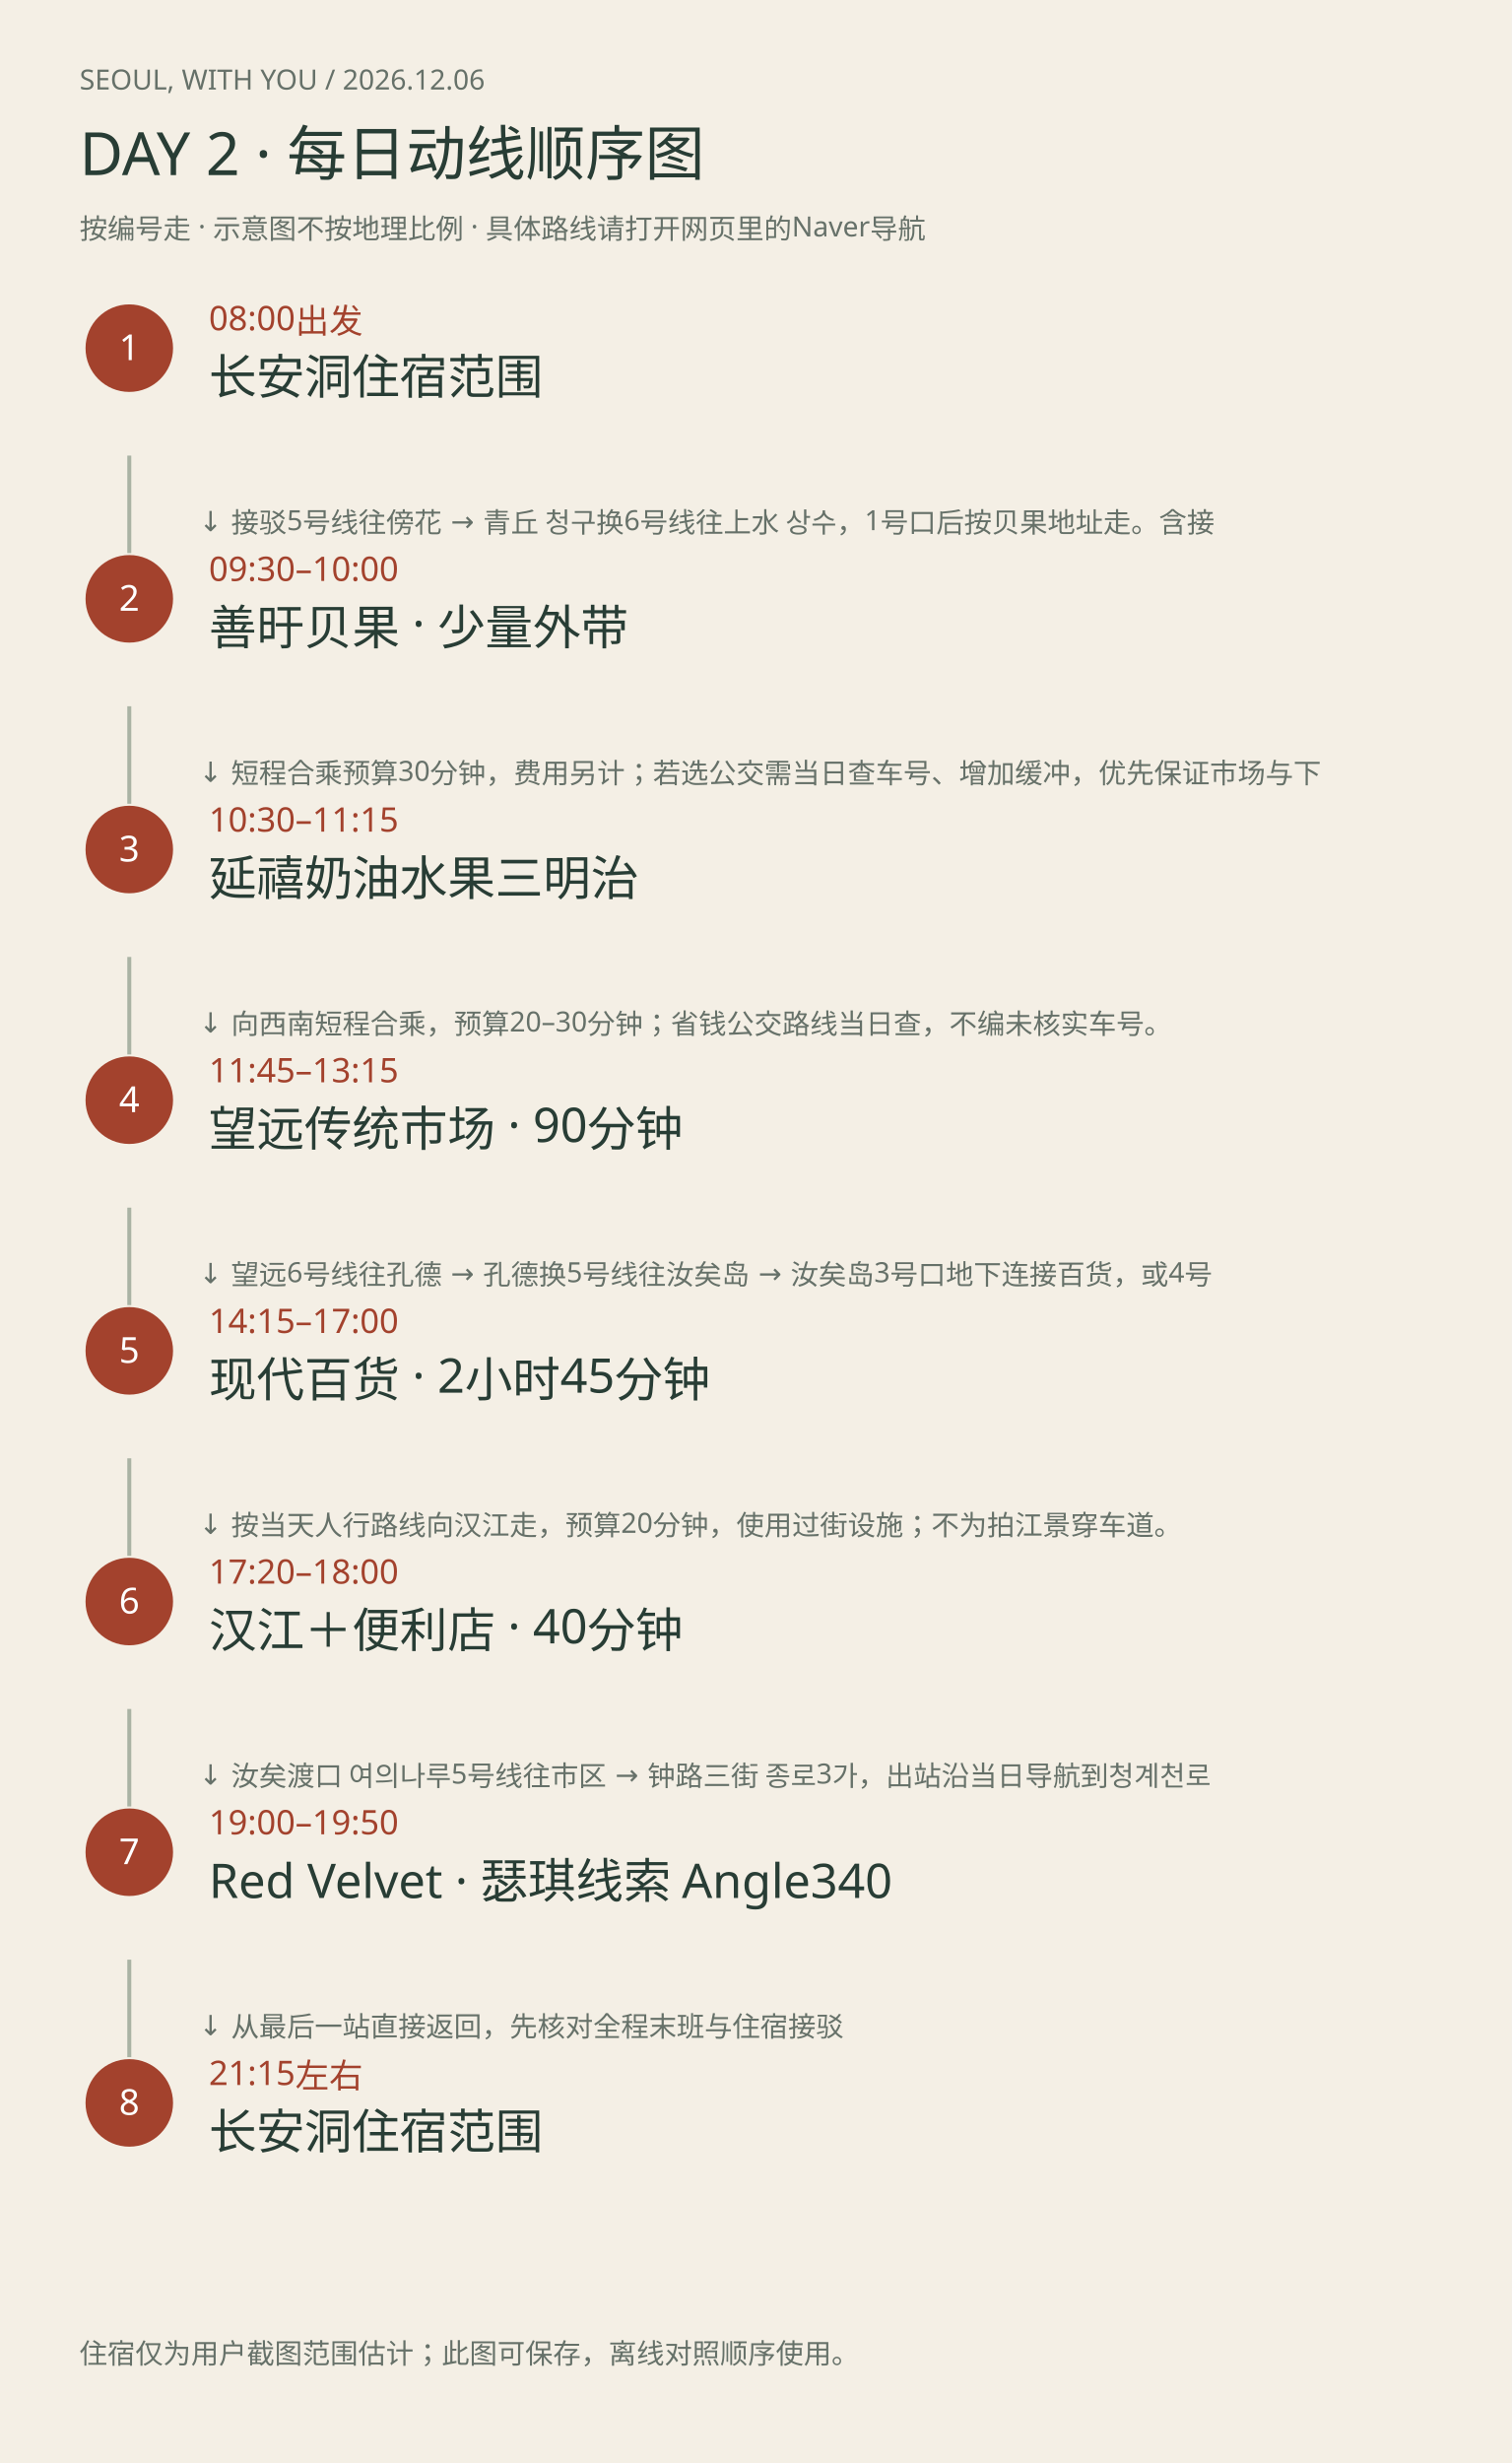
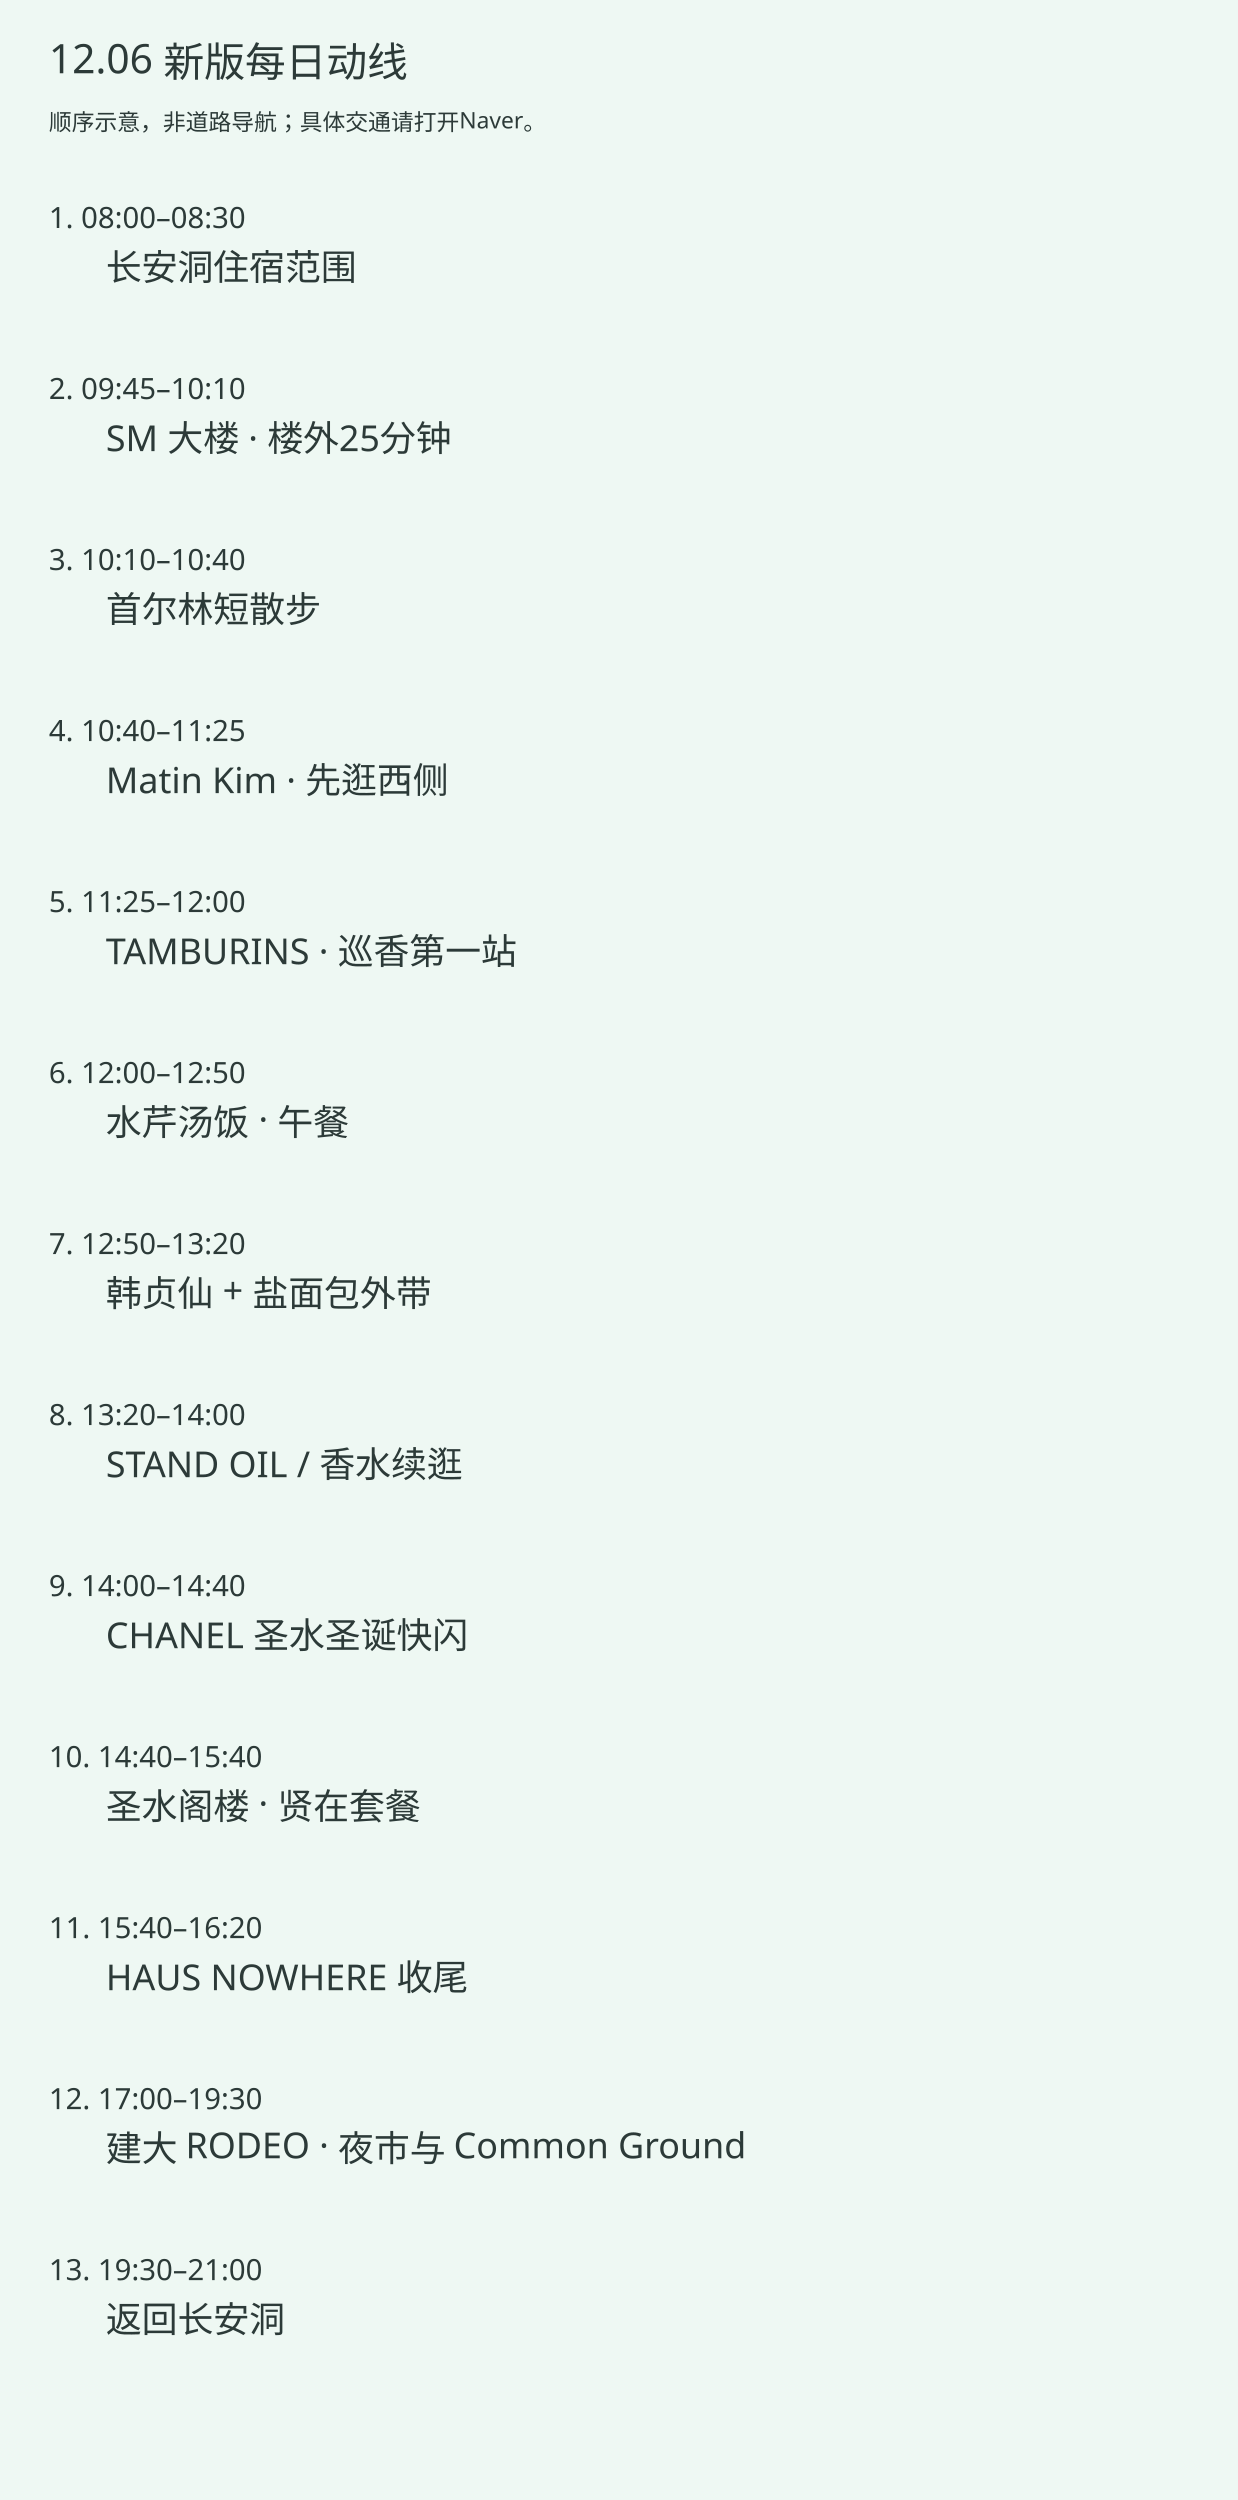
- <svg xmlns="http://www.w3.org/2000/svg" width="760" height="1238" viewBox="0 0 760 1238">
-   <rect width="760" height="1238" fill="#f4efe5" />
-   <style>text{font-family:"Microsoft YaHei","PingFang SC",sans-serif;fill:#283d35}.small{font-size:14px;fill:#667169}.title{font-size:24px}.time{font-size:17px;fill:#a3422d}</style>
-   <text x="40" y="45" class="small">SEOUL, WITH YOU / 2026.12.06</text>
-   <text x="40" y="88" style="font-size:30px">DAY 2 · 每日动线顺序图</text>
-   <text x="40" y="120" class="small">按编号走 · 示意图不按地理比例 · 具体路线请打开网页里的Naver导航</text>
-   <circle cx="65" cy="175" r="22" fill="#a3422d" />
-   <text x="65" y="181" text-anchor="middle" style="fill:#fff;font-size:18px">1</text>
-   <text x="105" y="166" class="time">08:00出发</text>
-   <text x="105" y="198" class="title">长安洞住宿范围</text>
-   <path d="M65 229 V278" stroke="#aab3a4" stroke-width="2" />
-   <text x="100" y="267" class="small">↓ 接驳5号线往傍花 → 青丘 청구换6号线往上水 상수，1号口后按贝果地址走。含接</text>
-   <circle cx="65" cy="301" r="22" fill="#a3422d" />
-   <text x="65" y="307" text-anchor="middle" style="fill:#fff;font-size:18px">2</text>
-   <text x="105" y="292" class="time">09:30–10:00</text>
-   <text x="105" y="324" class="title">善旴贝果 · 少量外带</text>
-   <path d="M65 355 V404" stroke="#aab3a4" stroke-width="2" />
-   <text x="100" y="393" class="small">↓ 短程合乘预算30分钟，费用另计；若选公交需当日查车号、增加缓冲，优先保证市场与下</text>
-   <circle cx="65" cy="427" r="22" fill="#a3422d" />
-   <text x="65" y="433" text-anchor="middle" style="fill:#fff;font-size:18px">3</text>
-   <text x="105" y="418" class="time">10:30–11:15</text>
-   <text x="105" y="450" class="title">延禧奶油水果三明治</text>
-   <path d="M65 481 V530" stroke="#aab3a4" stroke-width="2" />
-   <text x="100" y="519" class="small">↓ 向西南短程合乘，预算20–30分钟；省钱公交路线当日查，不编未核实车号。</text>
-   <circle cx="65" cy="553" r="22" fill="#a3422d" />
-   <text x="65" y="559" text-anchor="middle" style="fill:#fff;font-size:18px">4</text>
-   <text x="105" y="544" class="time">11:45–13:15</text>
-   <text x="105" y="576" class="title">望远传统市场 · 90分钟</text>
-   <path d="M65 607 V656" stroke="#aab3a4" stroke-width="2" />
-   <text x="100" y="645" class="small">↓ 望远6号线往孔德 → 孔德换5号线往汝矣岛 → 汝矣岛3号口地下连接百货，或4号</text>
-   <circle cx="65" cy="679" r="22" fill="#a3422d" />
-   <text x="65" y="685" text-anchor="middle" style="fill:#fff;font-size:18px">5</text>
-   <text x="105" y="670" class="time">14:15–17:00</text>
-   <text x="105" y="702" class="title">现代百货 · 2小时45分钟</text>
-   <path d="M65 733 V782" stroke="#aab3a4" stroke-width="2" />
-   <text x="100" y="771" class="small">↓ 按当天人行路线向汉江走，预算20分钟，使用过街设施；不为拍江景穿车道。</text>
-   <circle cx="65" cy="805" r="22" fill="#a3422d" />
-   <text x="65" y="811" text-anchor="middle" style="fill:#fff;font-size:18px">6</text>
-   <text x="105" y="796" class="time">17:20–18:00</text>
-   <text x="105" y="828" class="title">汉江＋便利店 · 40分钟</text>
-   <path d="M65 859 V908" stroke="#aab3a4" stroke-width="2" />
-   <text x="100" y="897" class="small">↓ 汝矣渡口 여의나루5号线往市区 → 钟路三街 종로3가，出站沿当日导航到청계천로</text>
-   <circle cx="65" cy="931" r="22" fill="#a3422d" />
-   <text x="65" y="937" text-anchor="middle" style="fill:#fff;font-size:18px">7</text>
-   <text x="105" y="922" class="time">19:00–19:50</text>
-   <text x="105" y="954" class="title">Red Velvet · 瑟琪线索 Angle340</text>
-   <path d="M65 985 V1034" stroke="#aab3a4" stroke-width="2" />
-   <text x="100" y="1023" class="small">↓ 从最后一站直接返回，先核对全程末班与住宿接驳</text>
-   <circle cx="65" cy="1057" r="22" fill="#a3422d" />
-   <text x="65" y="1063" text-anchor="middle" style="fill:#fff;font-size:18px">8</text>
-   <text x="105" y="1048" class="time">21:15左右</text>
-   <text x="105" y="1080" class="title">长安洞住宿范围</text>
-   <text x="40" y="1188" class="small">住宿仅为用户截图范围估计；此图可保存，离线对照顺序使用。</text>
+ <svg xmlns="http://www.w3.org/2000/svg" width="760" height="1535">
+   <rect width="100%" height="100%" fill="#eef8f3" />
+   <style>text{font-family:Microsoft YaHei,sans-serif;fill:#2c3a38}</style>
+   <text x="30" y="45" font-size="25">12.06 新版每日动线</text>
+   <text x="30" y="80" font-size="14">顺序示意，非道路导航；具体交通请打开Naver。</text>
+   <text x="30" y="140" font-size="18">1. 08:00–08:30</text>
+   <text x="65" y="172" font-size="22">长安洞住宿范围</text>
+   <text x="30" y="245" font-size="18">2. 09:45–10:10</text>
+   <text x="65" y="277" font-size="22">SM 大楼 · 楼外25分钟</text>
+   <text x="30" y="350" font-size="18">3. 10:10–10:40</text>
+   <text x="65" y="382" font-size="22">首尔林短散步</text>
+   <text x="30" y="455" font-size="18">4. 10:40–11:25</text>
+   <text x="65" y="487" font-size="22">Matin Kim · 先逛西侧</text>
+   <text x="30" y="560" font-size="18">5. 11:25–12:00</text>
+   <text x="65" y="592" font-size="22">TAMBURINS · 巡香第一站</text>
+   <text x="30" y="665" font-size="18">6. 12:00–12:50</text>
+   <text x="65" y="697" font-size="22">水芹汤饭 · 午餐</text>
+   <text x="30" y="770" font-size="18">7. 12:50–13:20</text>
+   <text x="65" y="802" font-size="22">韩贞仙 + 盐面包外带</text>
+   <text x="30" y="875" font-size="18">8. 13:20–14:00</text>
+   <text x="65" y="907" font-size="22">STAND OIL / 香水续逛</text>
+   <text x="30" y="980" font-size="18">9. 14:00–14:40</text>
+   <text x="65" y="1012" font-size="22">CHANEL 圣水圣诞快闪</text>
+   <text x="30" y="1085" font-size="18">10. 14:40–15:40</text>
+   <text x="65" y="1117" font-size="22">圣水阁楼 · 贤在套餐</text>
+   <text x="30" y="1190" font-size="18">11. 15:40–16:20</text>
+   <text x="65" y="1222" font-size="22">HAUS NOWHERE 收尾</text>
+   <text x="30" y="1295" font-size="18">12. 17:00–19:30</text>
+   <text x="65" y="1327" font-size="22">建大 RODEO · 夜市与 Common Ground</text>
+   <text x="30" y="1400" font-size="18">13. 19:30–21:00</text>
+   <text x="65" y="1432" font-size="22">返回长安洞</text>
</svg>
